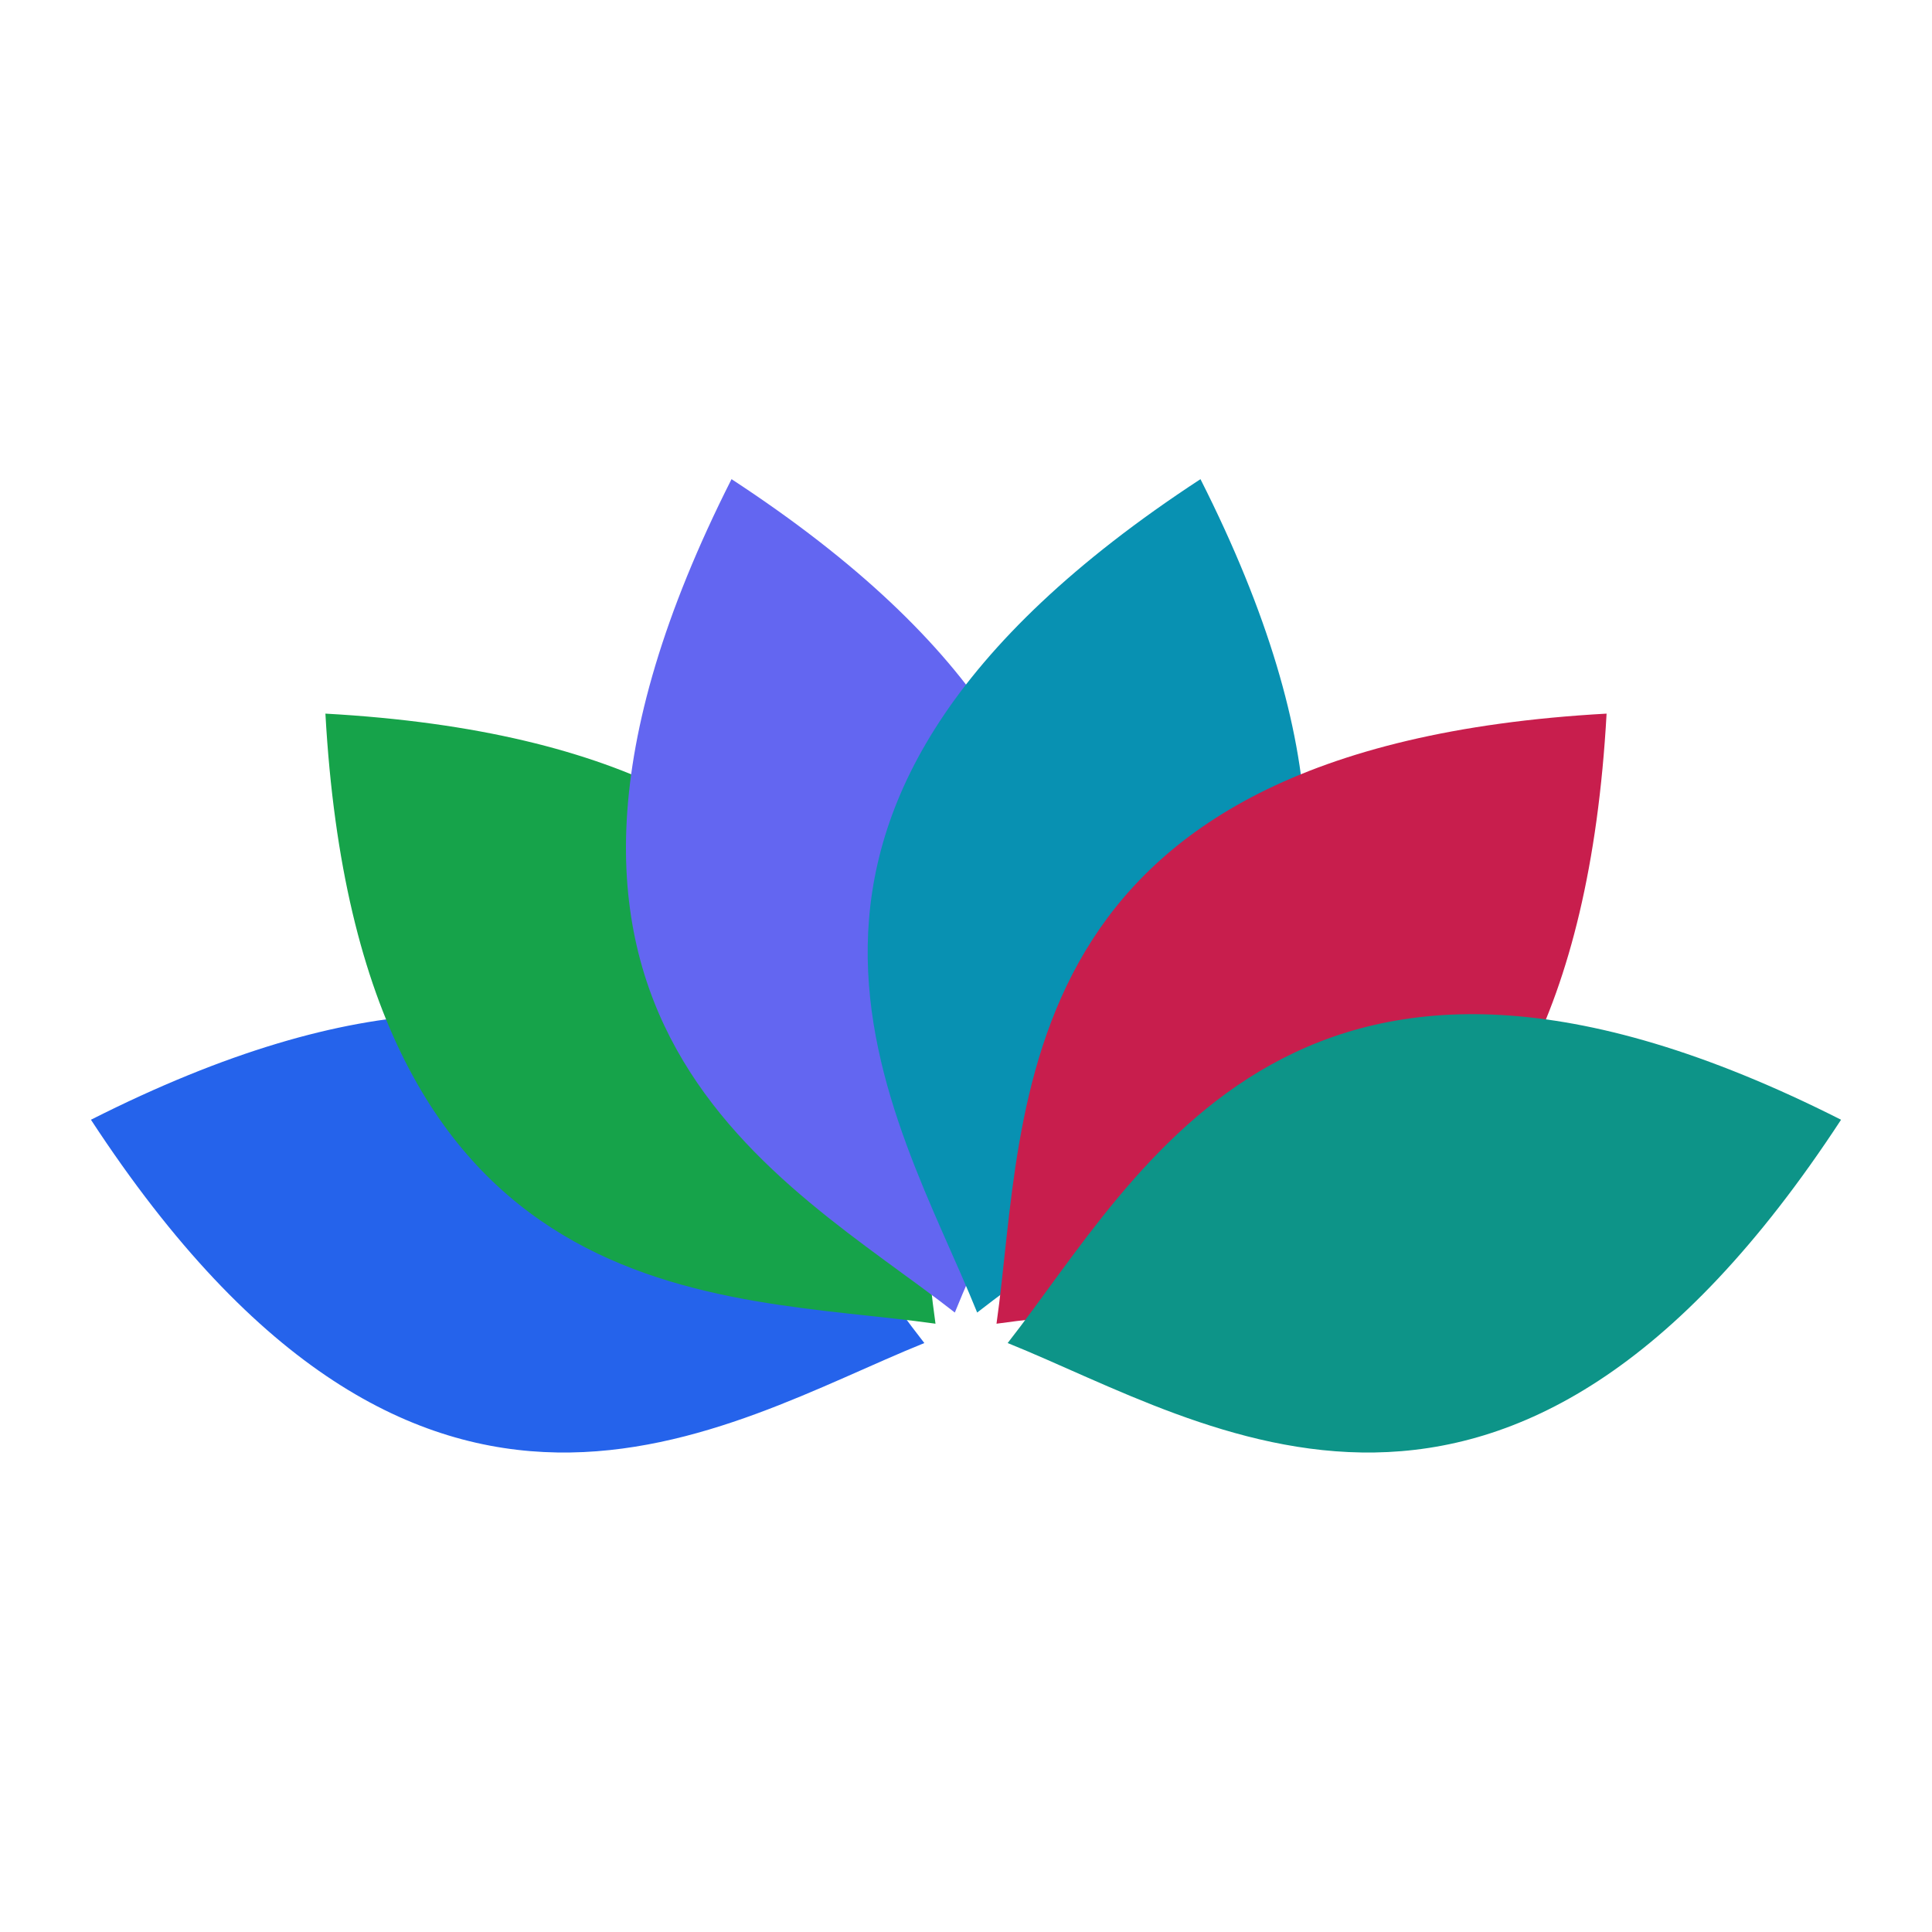
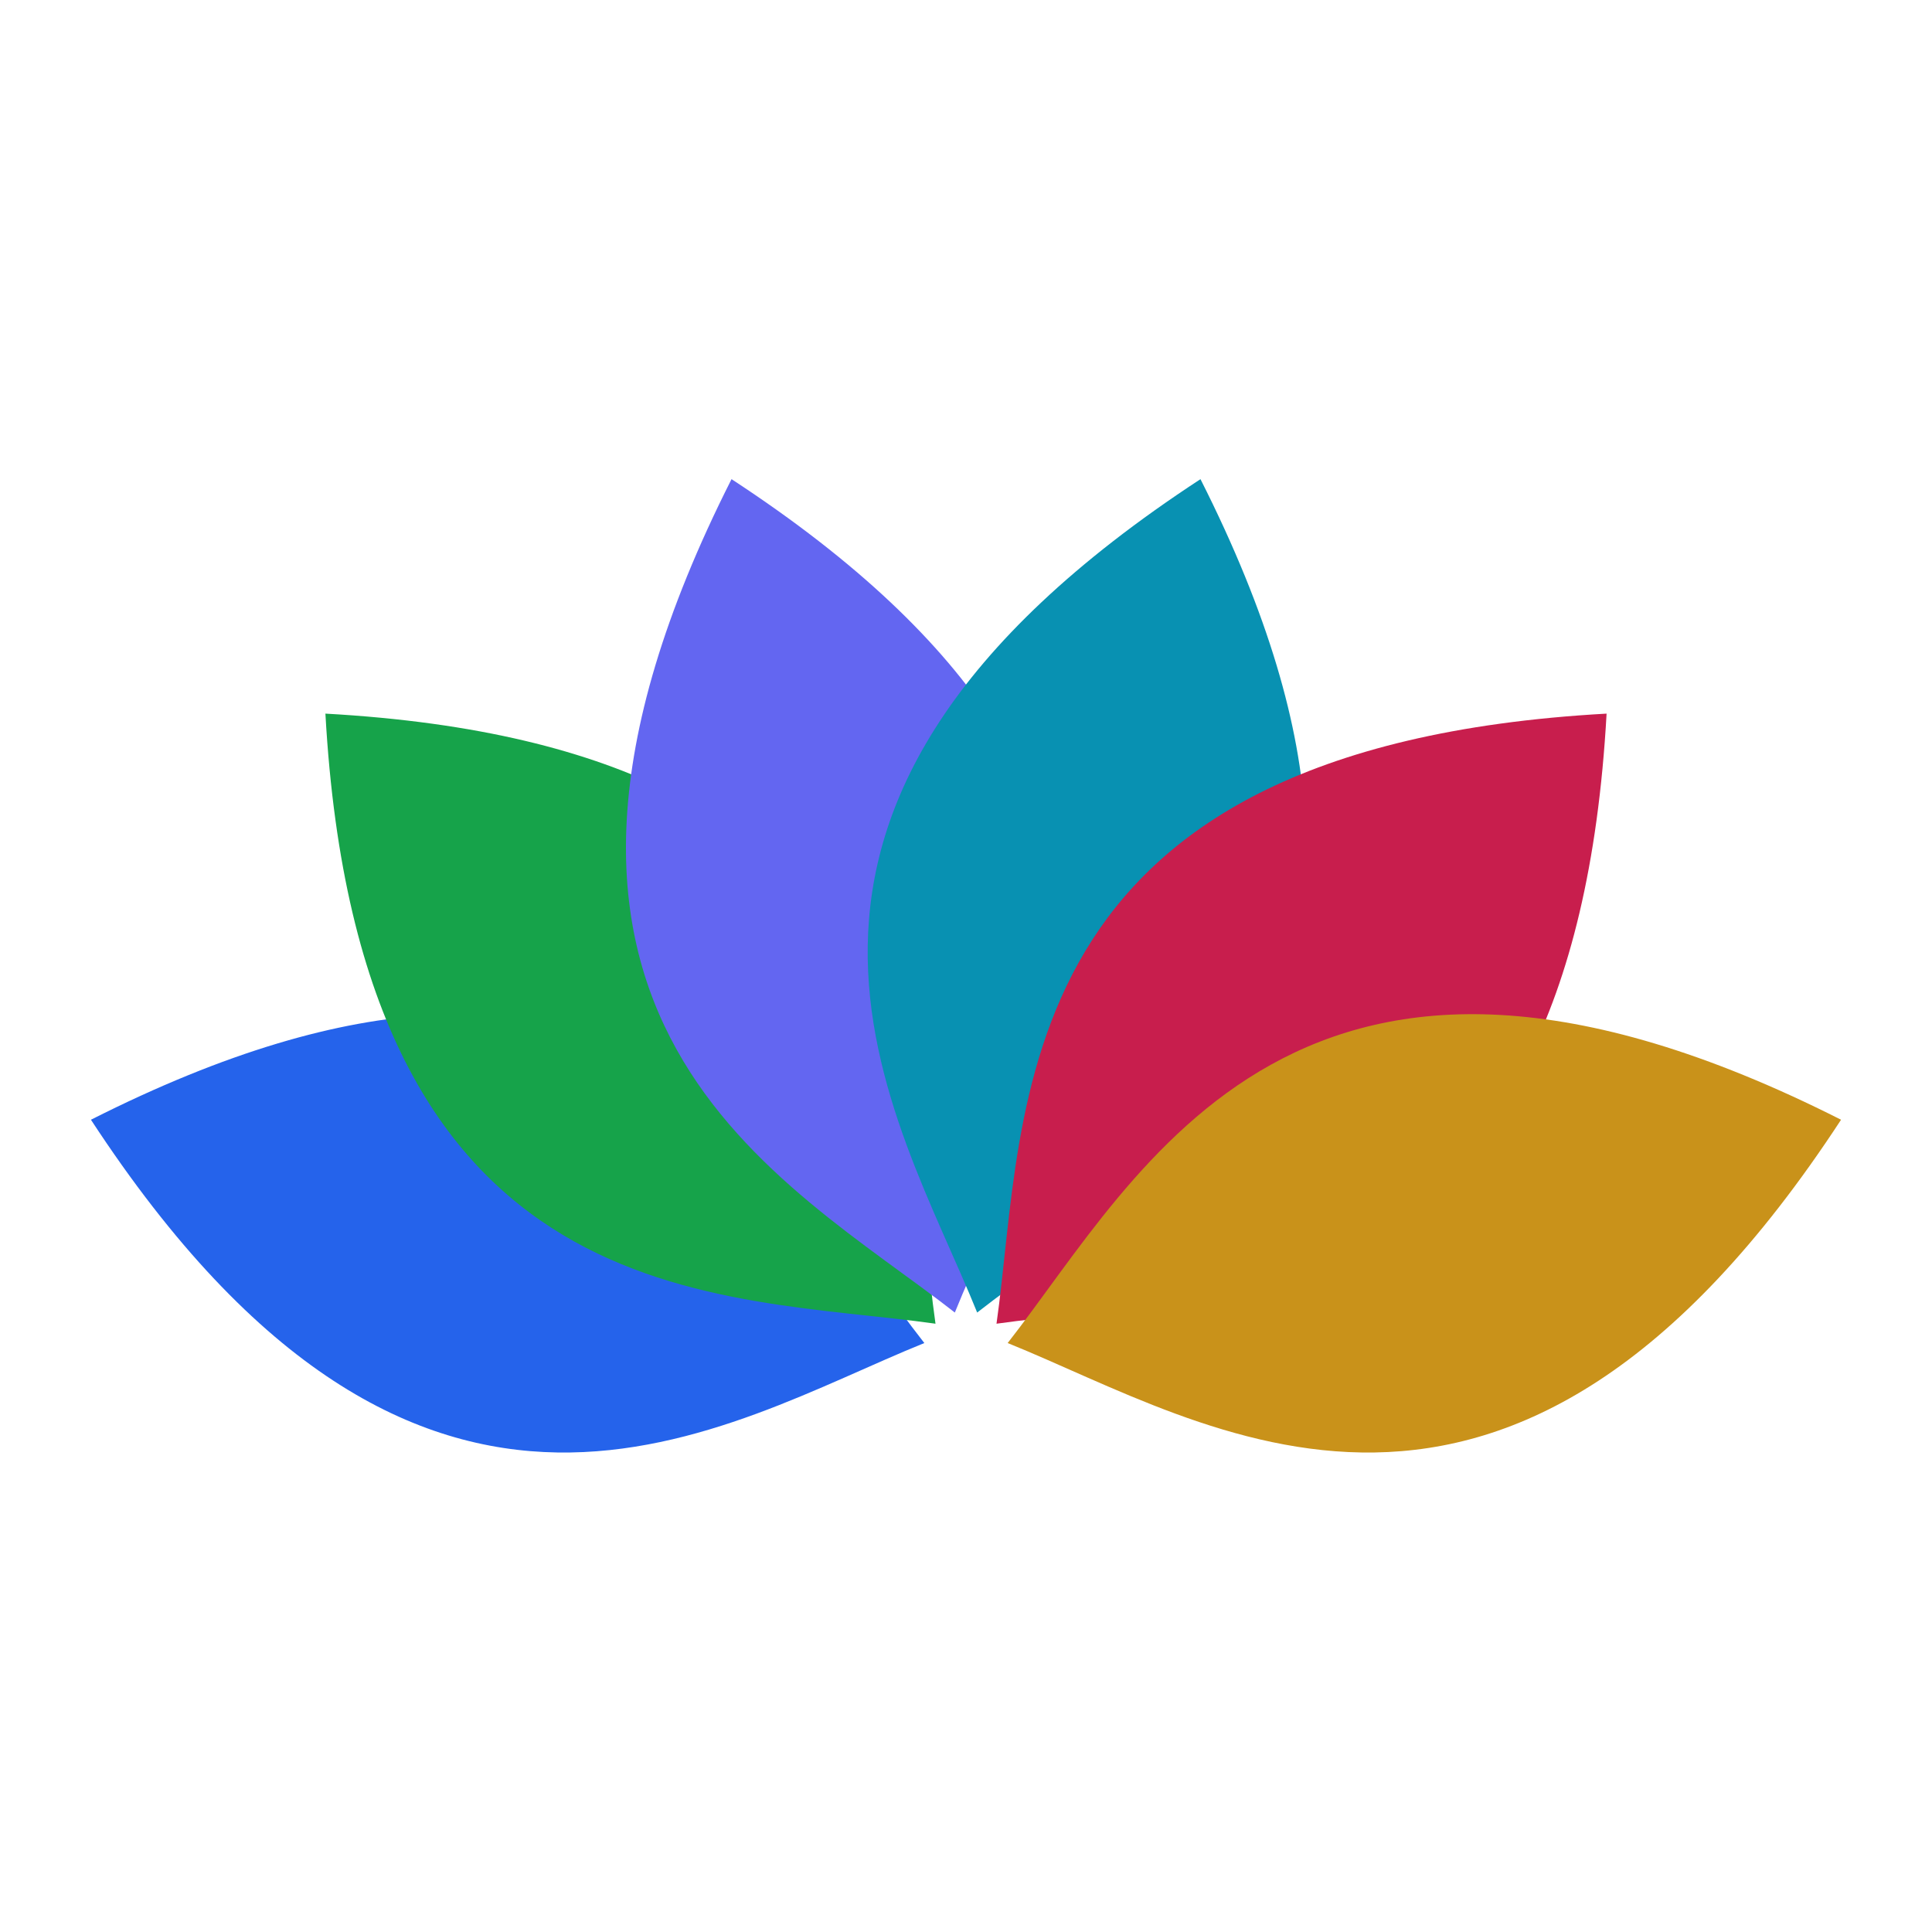
<svg xmlns="http://www.w3.org/2000/svg" viewBox="0 0 64 64">
  <path d="M 0 -1.429 C -4.30 -7.15, -13.43 -15.00, 0.00 -30.01 C 13.43 -15.00, 4.30 -7.15, 0 -1.429 Z" fill="#2563eb" transform="translate(32 44.86) rotate(-75)" />
  <path d="M 0 -1.429 C -4.30 -7.15, -13.43 -15.00, 0.00 -30.01 C 13.43 -15.00, 4.30 -7.15, 0 -1.429 Z" fill="#16a34a" transform="translate(32 44.86) rotate(-45)" />
  <path d="M 0 -1.429 C -4.30 -7.15, -13.43 -15.00, 0.00 -30.01 C 13.43 -15.00, 4.30 -7.15, 0 -1.429 Z" fill="#6366f1" transform="translate(32 44.86) rotate(-15)" />
  <path d="M 0 -1.429 C -4.30 -7.15, -13.43 -15.00, 0.00 -30.01 C 13.43 -15.00, 4.30 -7.15, 0 -1.429 Z" fill="#0891b2" transform="translate(32 44.86) rotate(15)" />
  <path d="M 0 -1.429 C -4.30 -7.15, -13.43 -15.00, 0.00 -30.01 C 13.43 -15.00, 4.30 -7.15, 0 -1.429 Z" fill="#c81e4d" transform="translate(32 44.86) rotate(45)" />
-   <path d="M 0 -1.429 C -4.30 -7.15, -13.43 -15.00, 0.00 -30.01 C 13.43 -15.00, 4.30 -7.15, 0 -1.429 Z" fill="#0d9488" transform="translate(32 44.86) rotate(75)" />
+   <path d="M 0 -1.429 C -4.30 -7.15, -13.43 -15.00, 0.00 -30.01 C 13.43 -15.00, 4.30 -7.15, 0 -1.429 Z" fill="#c9921a" transform="translate(32 44.86) rotate(75)" />
</svg>
